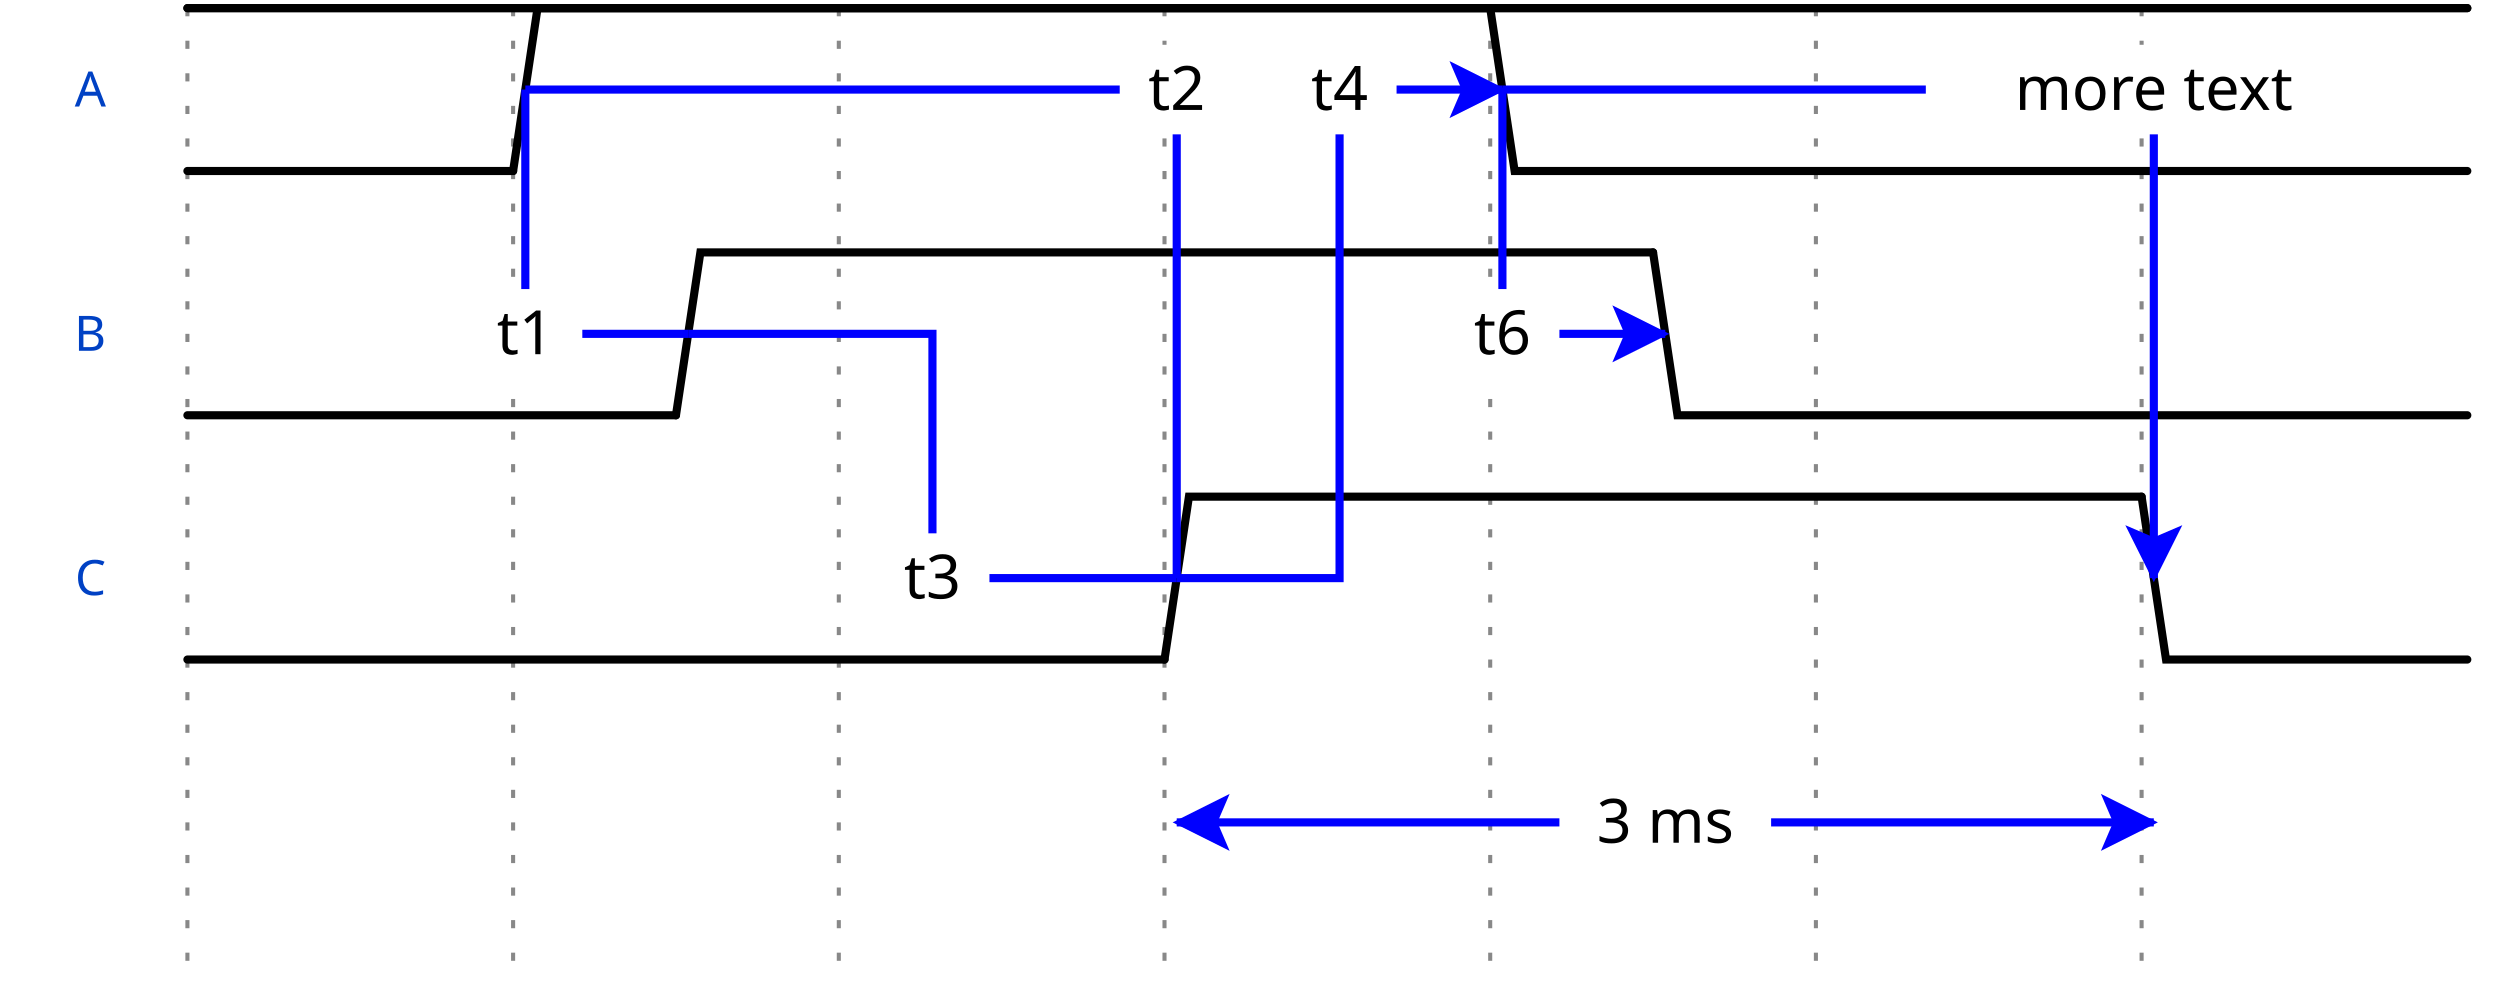
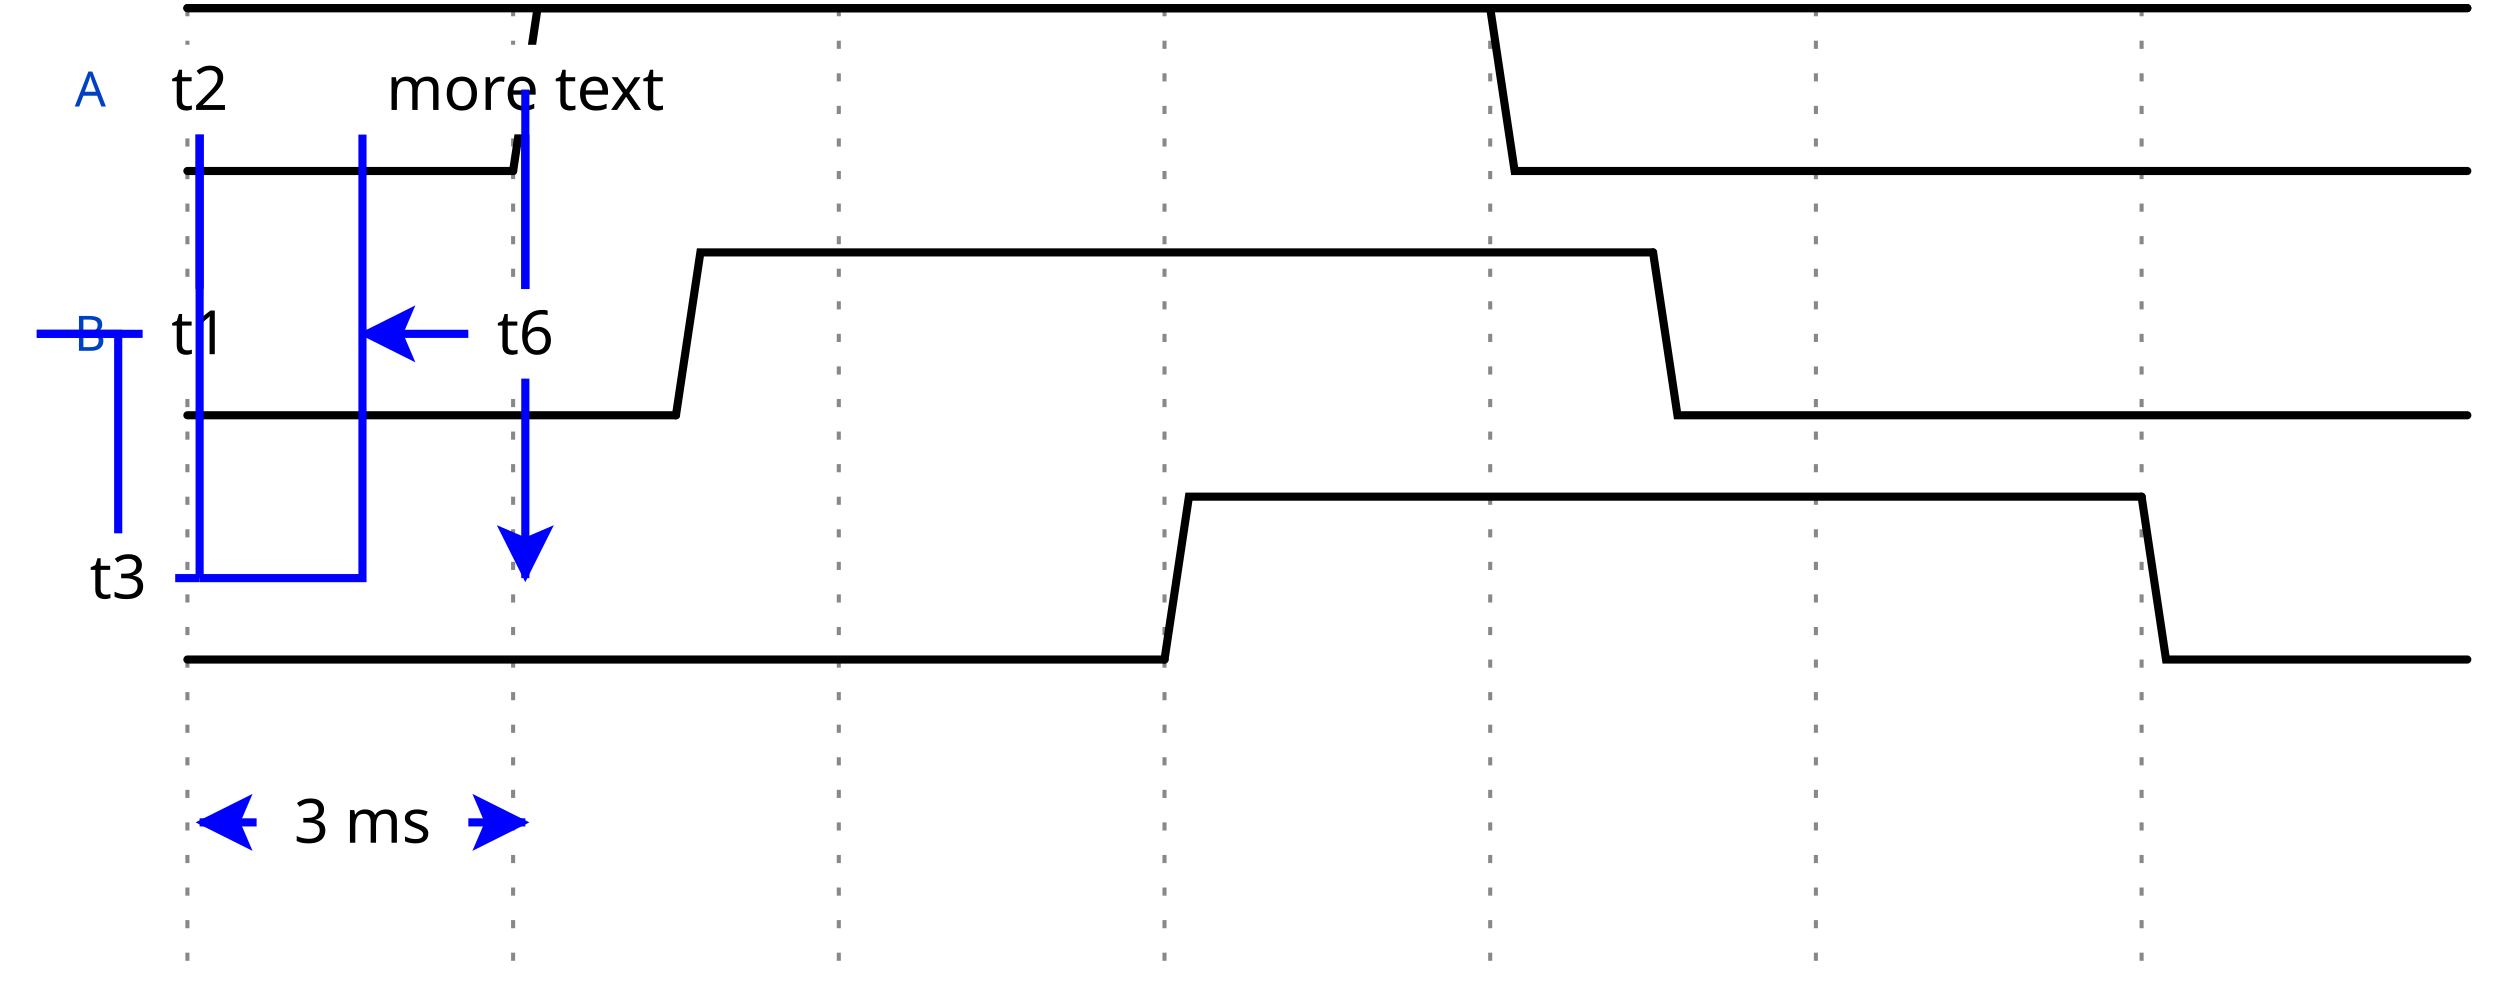
<svg xmlns="http://www.w3.org/2000/svg" width="302" height="120" viewBox="-1 -1 303 122">
  <style>
.title {fill: rgba(0, 65, 196, 255);font-weight: 500;font-size: 0.500em;font-family: Fira Mono;text-align: right;text-anchor: end;dominant-baseline: middle;alignment-baseline: central;}
.text {fill: rgba(0, 0, 0, 255);font-size: 0.900em;font-style: normal;font-variant: normal;font-weight: 500;font-stretch: normal;text-align: center;font-family: Fira Mono;}
.attr {fill: rgba(0, 0, 0, 255);font-size: 9.000px;font-style: normal;font-variant: normal;font-weight: 200;font-stretch: normal;text-align: center;font-family: Fira Mono;text-anchor: middle;dominant-baseline: middle;alignment-baseline: central;}
.path {fill: none;stroke: rgba(0, 0, 0, 255);stroke-width: 1;stroke-linecap: round;stroke-linejoin: miter;stroke-miterlimit: 4;stroke-dasharray: none;}
.stripe {fill: none;stroke: rgba(0, 0, 0, 255);stroke-width: 0.5;stroke-linecap: round;stroke-linejoin: miter;stroke-miterlimit: 4;stroke-dasharray: none;}
.data {fill: rgba(0, 0, 0, 255);font-size: 0.400em;font-style: normal;font-variant: normal;font-weight: 500;font-stretch: normal;text-align: center;font-family: Fira Mono;text-anchor: middle;dominant-baseline: middle;alignment-baseline: central;}
.arrow {fill: rgba(0, 0, 0, 255);stroke: none;}
.hide {fill: rgba(255, 255, 255, 255);stroke: rgba(255, 255, 255, 255);stroke-width: 2;}
.hatch {fill: url(#diagonalHatch);}
.s2-polygon {fill: rgba(0, 0, 0, 0);stroke: none;}
.s3-polygon {fill: rgba(255, 255, 176, 255);stroke: none;}
.s4-polygon {fill: rgba(255, 224, 185, 255);stroke: none;}
.s5-polygon {fill: rgba(185, 224, 255, 255);stroke: none;}
.tick {stroke: rgba(136, 136, 136, 255);stroke-width: 0.5;stroke-dasharray: 1, 3;}
.big_gap {stroke: rgba(136, 136, 136, 255);stroke-width: 0.5;stroke-dasharray: none;}
.edge {fill: none;stroke: rgba(0, 0, 255, 255);stroke-width: 1;}
.edge-arrow {fill: rgba(0, 0, 255, 255);stroke: none;overflow: visible;}
.edge-text {font-family: Fira Mono;font-size: 0.625em;fill: rgba(0, 0, 0, 255);filter: #solid;transform: translate(0, 2.5px);text-anchor: middle;}
.edge-background {fill: rgba(255, 255, 255, 255);stroke: rgba(255, 255, 255, 255);stroke-width: 2;}
.border {stroke-width: 1.25;stroke: rgba(0, 0, 0, 255);}
.h1 {fill: rgba(0, 0, 0, 255);font-size: 12.046px;font-weight: bold;font-family: Fira Mono;text-align: left;dominant-baseline: middle;}
.h2 {fill: rgba(0, 0, 0, 255);font-size: 9.638px;font-weight: bold;font-family: Fira Mono;text-align: left;dominant-baseline: middle;}
.h3 {fill: rgba(0, 0, 0, 255);font-size: 7.711px;font-weight: bold;font-family: Fira Mono;text-align: left;dominant-baseline: middle;}
.h4 {fill: rgba(0, 0, 0, 255);font-size: 6.171px;font-weight: bold;font-family: Fira Mono;text-align: left;dominant-baseline: middle;}
.h5 {fill: rgba(0, 0, 0, 255);font-size: 4.934px;font-weight: bold;font-family: Fira Mono;text-align: left;dominant-baseline: middle;}
.h6 {fill: rgba(0, 0, 0, 255);font-size: 3.947px;font-weight: bold;font-family: Fira Mono;text-align: left;dominant-baseline: middle;}
.reg-data {fill: rgba(0, 0, 0, 255);font-size: 0.800em;font-style: normal;font-variant: normal;font-weight: 500;font-stretch: normal;text-align: center;font-family: Fira Mono;text-anchor: middle;dominant-baseline: middle;alignment-baseline: central;}
.reg-pos {fill: rgba(0, 0, 0, 255);font-size: 0.600em;font-style: normal;font-variant: normal;font-weight: 500;font-stretch: normal;text-align: center;font-family: Fira Mono;text-anchor: middle;dominant-baseline: middle;alignment-baseline: central;}</style>
  <defs>
    <pattern id="diagonalHatch" width="5" height="5" patternTransform="rotate(45 0 0)" patternUnits="userSpaceOnUse">
      <line x1="0" y1="0" x2="0" y2="5" style="stroke:black; stroke-width:1" />
    </pattern>
    <marker id="arrow" viewBox="0 0 10 10" refX="10" refY="5" markerWidth="7" markerHeight="7" markerUnits="userSpaceOnUse" orient="auto-start-reverse" style="fill:#00F;">
      <path d="M 0 0 L 10 5 L 0 10 z" />
    </marker>
    <filter x="0" y="0" width="1" height="1" id="solid">
      <feFlood flood-color="white" />
      <feComposite in="SourceGraphic" />
    </filter>
  </defs>
  <g id="a">
    <g id="ticks_14" transform="translate(20, 0)">
      <path d="M0,0 L0,120" class="tick" style="fill: none;" />
      <path d="M40,0 L40,120" class="tick" style="fill: none;" />
      <path d="M80,0 L80,120" class="tick" style="fill: none;" />
      <path d="M120,0 L120,120" class="tick" style="fill: none;" />
      <path d="M160,0 L160,120" class="tick" style="fill: none;" />
      <path d="M200,0 L200,120" class="tick" style="fill: none;" />
      <path d="M240,0 L240,120" class="tick" style="fill: none;" />
    </g>
    <g id="A" transform="translate(20, 0)">
      <text x="-10" y="10" class="title" style="stroke: none;">A</text>
      <g data-symbol="0" transform="translate(0, 0)" class="s2">
        <path d="M0,20 L1.5,20 L3,20 L40,20" class="path" style="fill: none;" />
      </g>
      <g data-symbol="1" transform="translate(40, 0)" class="s2">
        <path d="M0,20 L1.5,10 L3,0 L120,0" class="path" style="fill: none;" />
      </g>
      <g data-symbol="0" transform="translate(160, 0)" class="s2">
        <path d="M0,0 L1.5,10 L3,20 L120,20" class="path" style="fill: none;" />
      </g>
    </g>
    <g id="B" transform="translate(20, 30)">
      <text x="-10" y="10" class="title" style="stroke: none;">B</text>
      <g data-symbol="0" transform="translate(0, 0)" class="s2">
        <path d="M0,20 L1.5,20 L3,20 L60,20" class="path" style="fill: none;" />
      </g>
      <g data-symbol="1" transform="translate(60, 0)" class="s2">
        <path d="M0,20 L1.5,10 L3,0 L120,0" class="path" style="fill: none;" />
      </g>
      <g data-symbol="0" transform="translate(180, 0)" class="s2">
        <path d="M0,0 L1.5,10 L3,20 L100,20" class="path" style="fill: none;" />
      </g>
    </g>
    <g id="C" transform="translate(20, 60)">
      <text x="-10" y="10" class="title" style="stroke: none;">C</text>
      <g data-symbol="0" transform="translate(0, 0)" class="s2">
        <path d="M0,20 L1.5,20 L3,20 L120,20" class="path" style="fill: none;" />
      </g>
      <g data-symbol="1" transform="translate(120, 0)" class="s2">
        <path d="M0,20 L1.5,10 L3,0 L120,0" class="path" style="fill: none;" />
      </g>
      <g data-symbol="0" transform="translate(240, 0)" class="s2">
        <path d="M0,0 L1.5,10 L3,20 L40,20" class="path" style="fill: none;" />
      </g>
    </g>
  </g>
-   <path d="M81.5,40 L61.5,40 61.5,10" class="edge" style="fill: none;" />
+   <path d="M1.5,40 L21.5,40 21.5,10" class="edge" style="fill: none;" />
+   <polygon points="0, 0 0, 9 12, 9 12, 0 0, 0 " class="edge-background" style="" transform="translate(15.5, 35.5)" />
+   <text x="21.5" y="40" class="edge-text" style="stroke: none;">t1</text>
+   <path d="M21.5,10 L21.5,10 21.5,70" class="edge" style="fill: none;" />
+   <polygon points="0, 0 0, 9 12, 9 12, 0 0, 0 " class="edge-background" style="" transform="translate(15.5, 5.5)" />
+   <text x="21.5" y="10" class="edge-text" style="stroke: none;">t2</text>
+   <path d="M1.5,40 L11.5,40 11.5,70 21.5,70" class="edge" style="fill: none;" />
+   <polygon points="0, 0 0, 9 12, 9 12, 0 0, 0 " class="edge-background" style="" transform="translate(5.5, 65.5)" />
+   <text x="11.5" y="70" class="edge-text" style="stroke: none;">t3</text>
+   <path d="M21.5,70 L41.5,70 41.5,10 61.5,10" class="edge" style="fill: none;" />
+   <path d="M-3.5 -3.5 L0 3.5 L3.5 -3.5 L0 -2 L-3.5 -3.5" transform="translate(58.5, 10) rotate(-90, 0, 0)" class="edge-arrow" style="" />
+   <polygon points="0, 0 0, 9 12, 9 12, 0 0, 0 " class="edge-background" style="" transform="translate(35.5, 5.5)" />
+   <text x="41.5" y="10" class="edge-text" style="stroke: none;">t4</text>
+   <path d="M61.5,10 L61.5,10 61.5,70" class="edge" style="fill: none;" />
+   <path d="M-3.5 -3.5 L0 3.5 L3.5 -3.5 L0 -2 L-3.5 -3.5" transform="translate(61.5, 67) rotate(0, 0, 0)" class="edge-arrow" style="" />
+   <polygon points="0, 0 0, 9 54, 9 54, 0 0, 0 " class="edge-background" style="" transform="translate(34.5, 5.5)" />
+   <text x="61.5" y="10" class="edge-text" style="stroke: none;">more text</text>
+   <path d="M61.5,10 L61.5,40 41.5,40" class="edge" style="fill: none;" />
+   <path d="M-3.5 -3.5 L0 3.5 L3.5 -3.5 L0 -2 L-3.5 -3.5" transform="translate(44.5, 40) rotate(90.00015, 0, 0)" class="edge-arrow" style="" />
  <polygon points="0, 0 0, 9 12, 9 12, 0 0, 0 " class="edge-background" style="" transform="translate(55.5, 35.5)" />
-   <text x="61.5" y="40" class="edge-text" style="stroke: none;">t1</text>
-   <path d="M61.5,10 L141.5,10 141.5,70" class="edge" style="fill: none;" />
-   <polygon points="0, 0 0, 9 12, 9 12, 0 0, 0 " class="edge-background" style="" transform="translate(135.5, 5.5)" />
-   <text x="141.5" y="10" class="edge-text" style="stroke: none;">t2</text>
-   <path d="M81.5,40 L111.5,40 111.5,70 141.5,70" class="edge" style="fill: none;" />
-   <polygon points="0, 0 0, 9 12, 9 12, 0 0, 0 " class="edge-background" style="" transform="translate(105.5, 65.5)" />
-   <text x="111.5" y="70" class="edge-text" style="stroke: none;">t3</text>
-   <path d="M141.5,70 L161.5,70 161.5,10 181.5,10" class="edge" style="fill: none;" />
-   <path d="M-3.5 -3.5 L0 3.5 L3.5 -3.5 L0 -2 L-3.5 -3.5" transform="translate(178.5, 10) rotate(-90, 0, 0)" class="edge-arrow" style="" />
-   <polygon points="0, 0 0, 9 12, 9 12, 0 0, 0 " class="edge-background" style="" transform="translate(155.5, 5.5)" />
-   <text x="161.5" y="10" class="edge-text" style="stroke: none;">t4</text>
-   <path d="M181.5,10 L261.5,10 261.5,70" class="edge" style="fill: none;" />
-   <path d="M-3.5 -3.5 L0 3.5 L3.5 -3.5 L0 -2 L-3.5 -3.5" transform="translate(261.5, 67) rotate(0, 0, 0)" class="edge-arrow" style="" />
-   <polygon points="0, 0 0, 9 54, 9 54, 0 0, 0 " class="edge-background" style="" transform="translate(234.5, 5.5)" />
-   <text x="261.5" y="10" class="edge-text" style="stroke: none;">more text</text>
-   <path d="M181.5,10 L181.5,40 201.5,40" class="edge" style="fill: none;" />
-   <path d="M-3.5 -3.5 L0 3.5 L3.5 -3.5 L0 -2 L-3.5 -3.5" transform="translate(198.5, 40) rotate(-90, 0, 0)" class="edge-arrow" style="" />
-   <polygon points="0, 0 0, 9 12, 9 12, 0 0, 0 " class="edge-background" style="" transform="translate(175.5, 35.5)" />
-   <text x="181.5" y="40" class="edge-text" style="stroke: none;">t6</text>
+   <text x="61.5" y="40" class="edge-text" style="stroke: none;">t6</text>
  <path d="M20,0 L300,0" class="path" style="fill: none;" />
  <path d="M20,0 L300,0" class="path" style="fill: none;" />
-   <path d="M141.5,100 L261.5,100" class="edge" style="fill: none;" />
-   <path d="M-3.5 -3.5 L0 3.5 L3.5 -3.5 L0 -2 L-3.5 -3.5" transform="translate(144.5, 100) rotate(90.00015, 0, 0)" class="edge-arrow" style="" />
-   <path d="M-3.5 -3.5 L0 3.5 L3.5 -3.5 L0 -2 L-3.5 -3.5" transform="translate(258.5, 100) rotate(-90, 0, 0)" class="edge-arrow" style="" />
-   <polygon points="0, 0 0, 9 24, 9 24, 0 0, 0 " class="edge-background" style="" transform="translate(189.5, 95.5)" />
-   <text x="201.5" y="100" class="edge-text" style="stroke: none;">3 ms</text>
+   <path d="M21.5,100 L61.5,100" class="edge" style="fill: none;" />
+   <path d="M-3.5 -3.5 L0 3.5 L3.5 -3.5 L0 -2 L-3.5 -3.5" transform="translate(24.5, 100) rotate(90.00015, 0, 0)" class="edge-arrow" style="" />
+   <path d="M-3.5 -3.5 L0 3.5 L3.5 -3.5 L0 -2 L-3.5 -3.5" transform="translate(58.5, 100) rotate(-90, 0, 0)" class="edge-arrow" style="" />
+   <polygon points="0, 0 0, 9 24, 9 24, 0 0, 0 " class="edge-background" style="" transform="translate(29.5, 95.5)" />
+   <text x="41.5" y="100" class="edge-text" style="stroke: none;">3 ms</text>
</svg>
